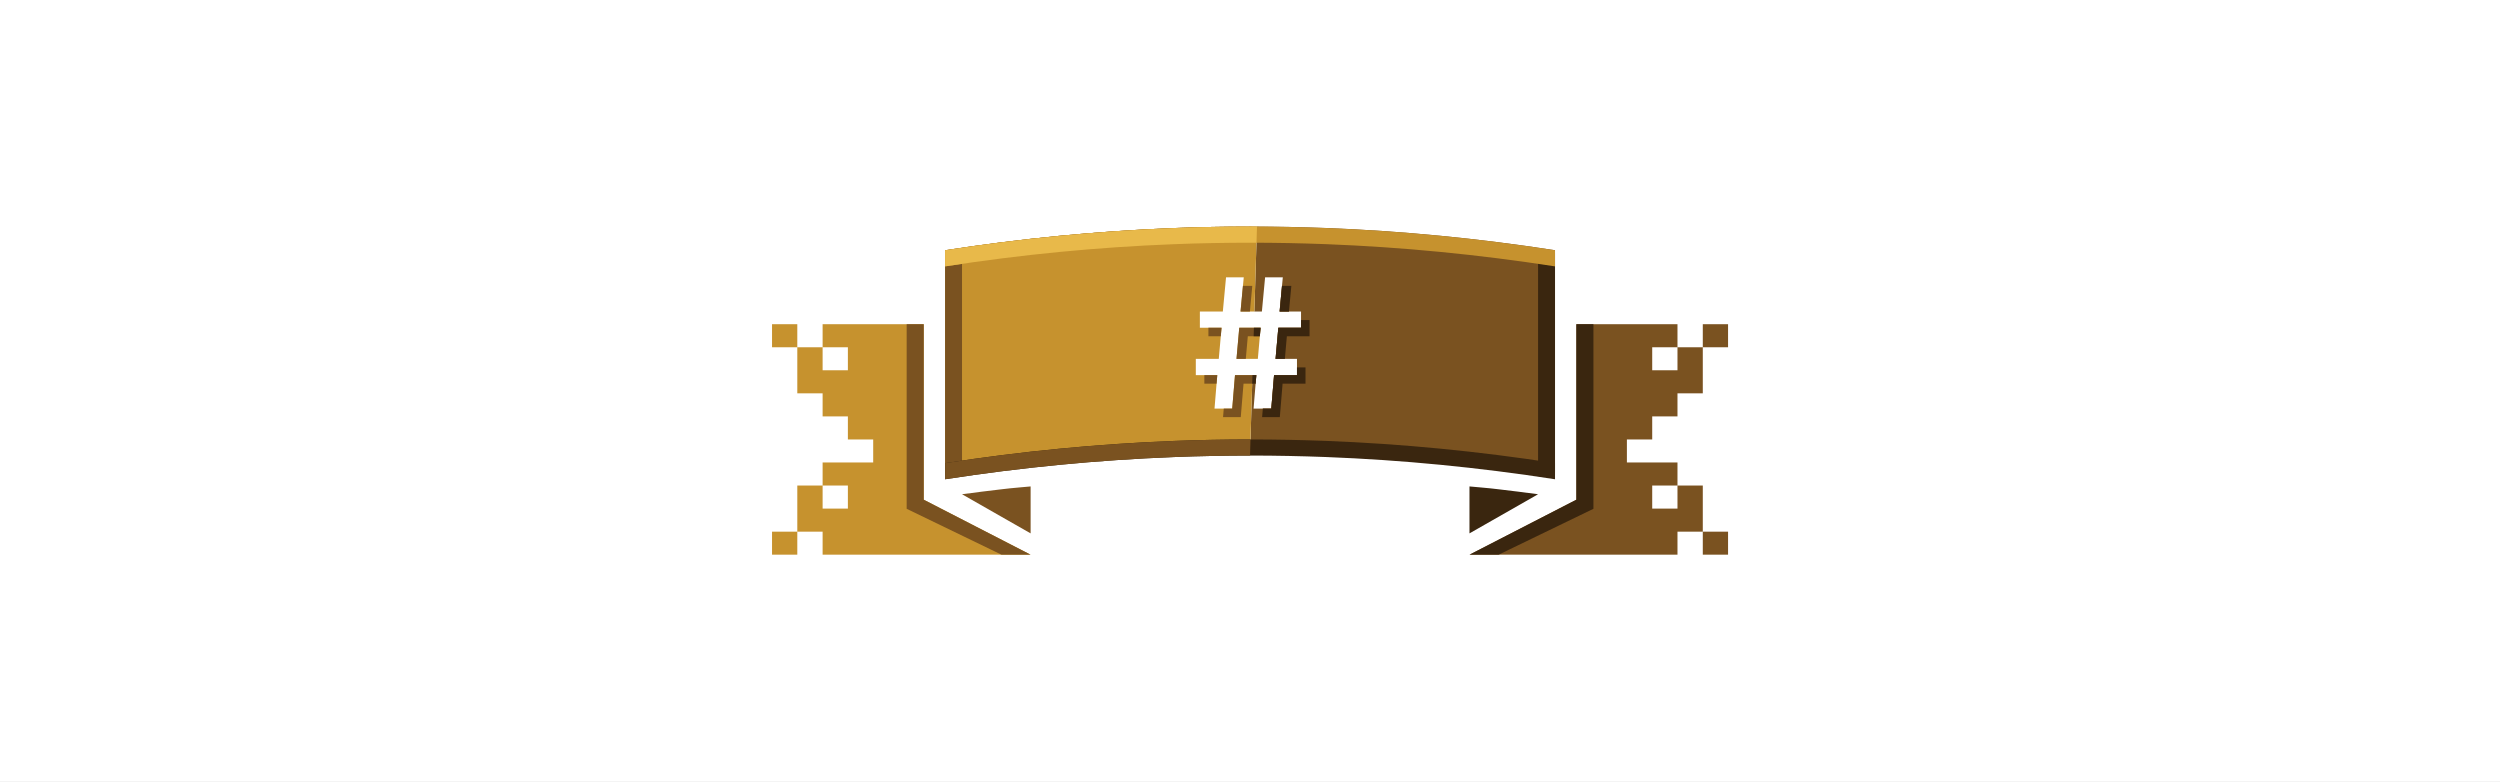
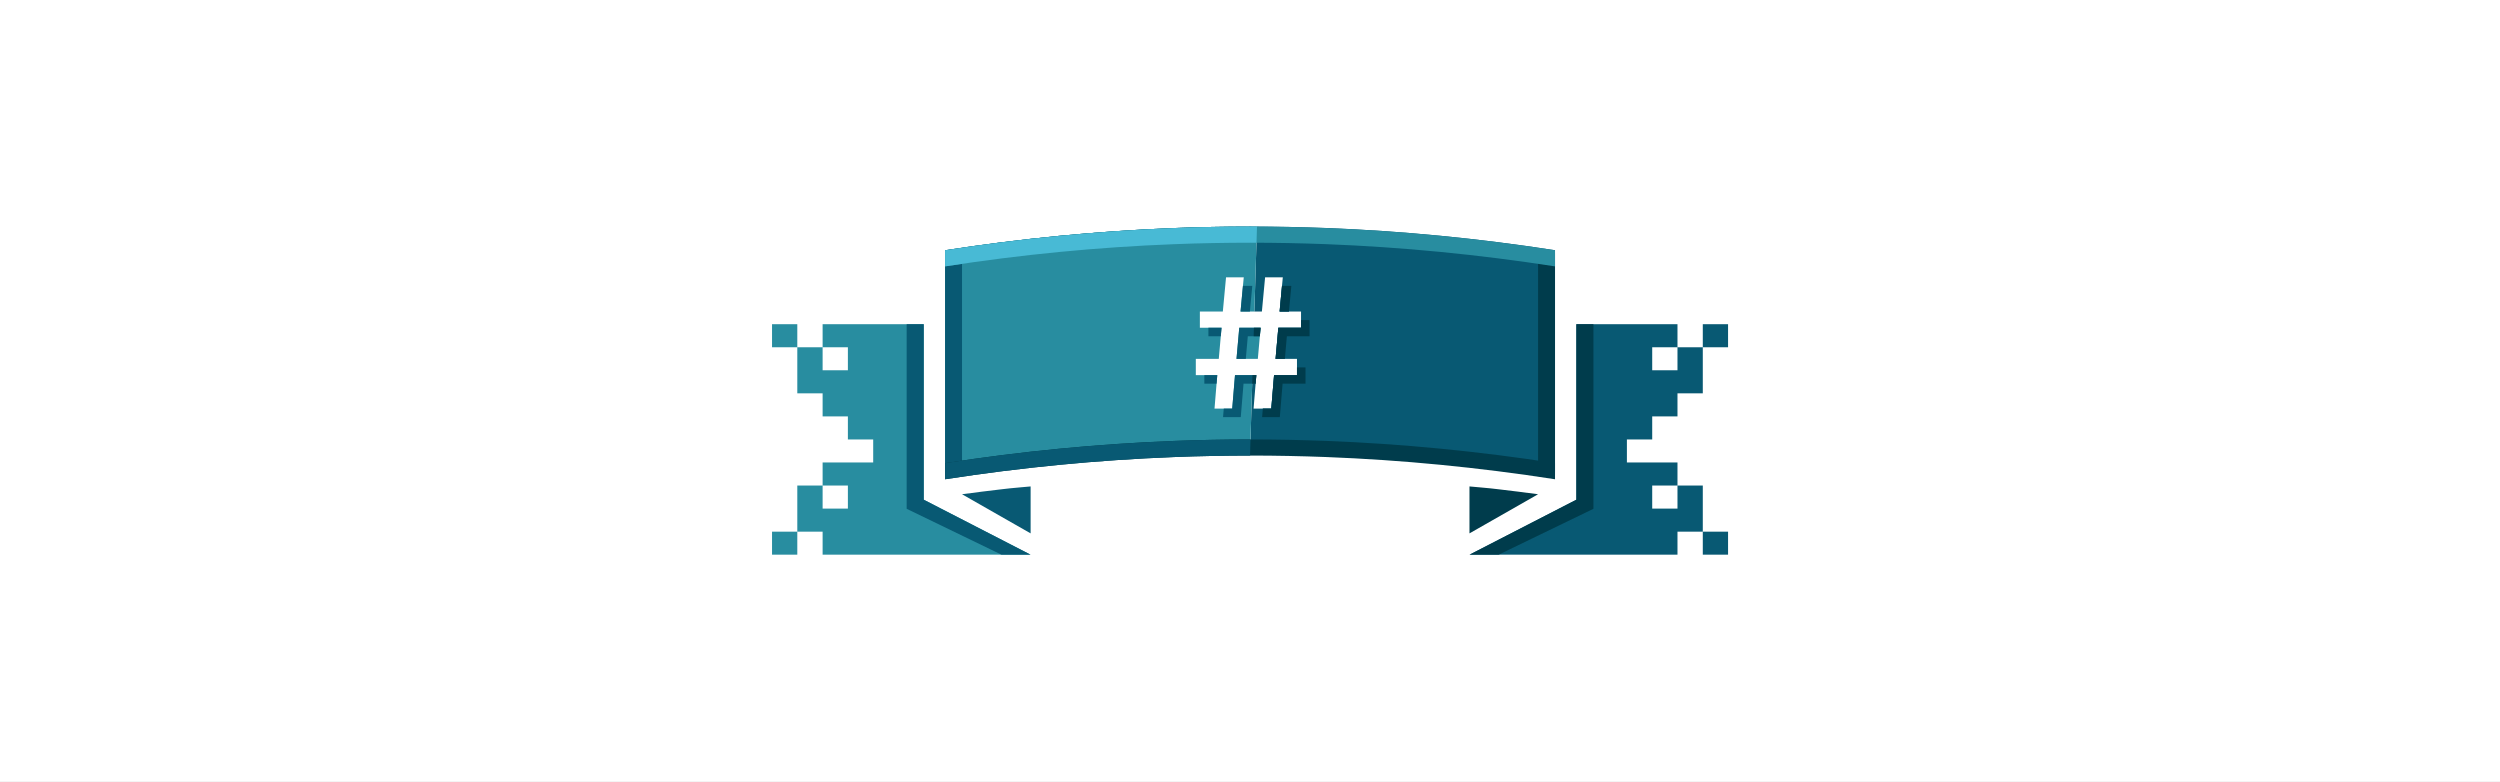
<svg xmlns="http://www.w3.org/2000/svg" width="1600" height="500" viewBox="0 0 1600 500">
  <rect width="1600" height="500" fill="#ffffff" />
  <svg x="494.1" y="145.0" width="611.86" height="210" viewBox="0 0 223.97 76.87">
    <defs>
      <style>
      .cls-1 {
-         fill: #e8b94a;
+         fill: #288da0;
      }

      .cls-2 {
-         fill: #7a5220;
+         fill: #085973;
      }

      .cls-3 {
-         fill: #3a260f;
+         fill: #48bad5;
      }

      .cls-4 {
-         fill: #c6922e;
+         fill: #288da0;
+       }
+ 
+       .cls-5 {
+         fill: #003c4c;
+       }
+ 
+       .cls-6 {
+         fill: #085973;
+       }
+ 
+       .cls-7 {
+         fill: #003c4c;
      }
    </style>
    </defs>
-     <g id="reserve">
-       <g>
-         <path class="cls-3" d="M168.21,61.32l1.93.22c.31.04.61.07.92.11,1.26.15,2.53.3,3.8.46,2.16.27,2.45.3,4.6.6l-16.07,9.17v-11c.83.09,3.98.34,4.81.44Z" />
-         <path class="cls-2" d="M206.2,49.87v-5.4h5.92v-5.4h5.93v-10.8h-5.93v5.4h-5.92v-5.4h5.92v-5.4h-23.69v41.12l-25.03,12.88h48.72v-5.4h5.93v-10.8h-5.93v5.4h-5.92v-5.4h5.92v-5.4h-11.85v-5.4h5.93ZM218.05,71.47v5.4h5.92v-5.4h-5.92ZM218.05,22.87v5.4h5.92v-5.4h-5.92Z" />
-         <path class="cls-2" d="M55.76,61.32l-1.93.22c-.31.04-.61.07-.92.11-1.26.15-2.53.3-3.8.46-2.16.27-2.45.3-4.6.6l16.07,9.17v-11c-.83.09-3.98.34-4.81.44Z" />
-         <path class="cls-4" d="M35.54,63.99V22.87H11.85v5.4h5.92v5.4h-5.92v-5.4h-5.93v10.8h5.93v5.4h5.92v5.4h5.93v5.4h-11.85v5.4h5.92v5.4h-5.92v-5.4h-5.93v10.8h5.93v5.4h48.72l-25.03-12.88ZM0,71.47v5.4h5.92v-5.4H0ZM0,22.87v5.4h5.92v-5.4H0Z" />
-         <polygon class="cls-2" points="35.54 63.99 35.54 22.87 31.54 22.87 31.54 66.12 53.75 76.87 60.57 76.87 35.54 63.99" />
-         <polygon class="cls-3" points="188.43 63.99 188.43 22.87 192.43 22.87 192.43 66.12 170.22 76.87 163.4 76.87 188.43 63.99" />
-         <polygon class="cls-4" points="114.46 23.7 114.28 25.7 113.81 31 108.81 31 109.46 23.7 114.46 23.7" />
-         <path class="cls-2" d="M183.43,5.55v52.67c-1.22-.16-2.45-.31-3.67-.46-.1-.02-.2-.03-.3-.04-22.71-2.81-45.21-4.31-67.47-4.38-.59-.01-1.19-.01-1.78-.01h1.78l.1-3.46.4-13.07.06-2h.91l-.17,2-.48,5.85h4.15l.65-7.85h5.37v-3.8h-5.02l.65-7.3h5.32v-3.8h-5.02l.56-6,.19-2h-4.15l-.75,8h-1.76l.49-16.11.12-3.77c-.53-.01-1.05-.02-1.58-.02.61,0,1.21,0,1.82,0,.6,0,1.2,0,1.81.01.59,0,1.19.01,1.78.02.29,0,.59.01.89.01.91.01,1.82.02,2.73.04,2.89.06,5.78.14,8.68.25,17.9.69,35.79,2.43,53.69,5.21Z" />
-         <path class="cls-4" d="M113.61.02l-.12,3.77-.49,16.11h-3.24l.56-6,.19-2h-4.15l-.75,8h-5.38v3.8h5.08l-.18,2-.47,5.3h-5.38v3.8h5.03l-.17,2-.48,5.85h4.15l.65-7.85h4.09l-.06,2-.4,13.07-.1,3.46h-1.78c-1.48,0-2.97.01-4.45.02-2.88.02-5.76.07-8.63.15-4.5.11-8.99.28-13.46.52-2.75.14-5.49.31-8.22.5-4.07.28-8.14.61-12.19,1-1.67.15-3.34.32-5,.49-.15.02-.3.04-.45.05-1.52.17-3.03.33-4.55.51-2.92.34-5.84.7-8.75,1.09-1.32.18-2.65.37-3.97.56V5.55C58.42,2.77,76.29,1.04,94.16.35c2.98-.12,5.95-.21,8.93-.26,2.97-.06,5.95-.09,8.93-.09h.01c.53,0,1.05,0,1.58.02Z" />
-         <path class="cls-2" d="M108.46,34.8l-.65,7.85h-1.98l-.17,2h4.15l.65-7.85h2.83l.17-2h-5ZM109.46,23.7l-.65,7.3h2.18l.47-5.3h2.82l.18-2h-5ZM119.47,13.9l-.56,6h2.19l.56-6h-2.19ZM122.98,33v1.8h-5.37l-.65,7.85h-1.98l-.17,2h4.15l.65-7.85h5.37v-3.8h-2ZM123.93,21.9v1.8h-5.32l-.65,7.3h2.18l.47-5.3h5.32v-3.8h-2ZM110.32,13.9l-.56,6h2.19l.56-6h-2.19ZM102.23,23.7v2h2.9l.18-2h-3.08ZM101.28,34.8v2h2.86l.17-2h-3.03Z" />
-         <path class="cls-3" d="M112.55,34.8l-.06,2h.8l.17-2h-.91ZM112.89,23.7l-.06,2h1.45l.18-2h-1.57ZM119.47,13.9l-.56,6h2.19l.56-6h-2.19ZM122.98,33v1.8h-5.37l-.65,7.85h-1.98l-.17,2h4.15l.65-7.85h5.37v-3.8h-2ZM123.93,21.9v1.8h-5.32l-.65,7.3h2.18l.47-5.3h5.32v-3.8h-2Z" />
-         <path class="cls-2" d="M44.51,5.55C62.39,2.77,80.26,1.04,98.13.35c2.98-.12,5.95-.21,8.93-.26,2.18-.04,4.37-.05,6.55-.07h0c-.53-.01-1.05-.02-1.58-.02h-.01c-2.98,0-5.96.03-8.93.09-2.98.05-5.95.14-8.93.26-17.87.69-35.74,2.42-53.62,5.2v52.67c1.32-.19,2.64-.36,3.97-.54V5.55Z" />
-         <path class="cls-3" d="M183.43,6.26l-3.97-1.12v52.67c1.32-.19,2.64-.36,3.97-.54V6.26Z" />
-         <path class="cls-4" d="M129.74.34c-2.9-.11-5.79-.19-8.68-.25-3.01-.06-6.02-.09-9.03-.09h-.01c-2.98,0-5.96.03-8.93.09-2.98.05-5.95.14-8.93.26-17.87.69-35.74,2.42-53.62,5.2v3.78c17.88-2.78,35.75-4.51,53.62-5.2,2.98-.12,5.95-.21,8.93-.26,2.97-.06,5.95-.09,8.93-.09h.01c3.01,0,6.02.03,9.03.09,2.89.06,5.78.14,8.68.25,17.9.69,35.79,2.43,53.69,5.21v-3.78c-17.9-2.78-35.79-4.52-53.69-5.21Z" />
-         <path class="cls-3" d="M129.74,50.21c-2.9-.11-5.79-.19-8.68-.25-3.01-.06-6.02-.09-9.03-.09h-.01c-2.98,0-5.96.03-8.93.09-2.98.05-5.95.14-8.93.26-17.87.69-35.74,2.42-53.62,5.2v3.78c17.88-2.78,35.75-4.51,53.62-5.2,2.98-.12,5.95-.21,8.93-.26,2.97-.06,5.95-.09,8.93-.09h.01c3.01,0,6.02.03,9.03.09,2.89.06,5.78.14,8.68.25,17.9.69,35.79,2.43,53.69,5.21v-3.78c-17.9-2.78-35.79-4.52-53.69-5.21Z" />
-         <path class="cls-1" d="M118.33.05c-2.41-.02-4.72-.03-4.72-.03l-.11,3.77c-.49-.01-.98-.01-1.47-.01h-.01c-2.98,0-5.96.03-8.93.09-2.98.05-5.95.14-8.93.26-17.87.69-35.74,2.42-53.62,5.2v-3.78C58.42,2.77,76.29,1.04,94.16.35c2.98-.12,5.95-.21,8.93-.26,2.97-.06,5.95-.09,8.93-.09h.01c2.1,0,4.2,0,6.3.05Z" />
-         <path class="cls-2" d="M111.99,53.33l.04.32h-.01c-2.98,0-5.96.03-8.93.09-2.98.05-5.95.14-8.93.26-17.87.69-35.74,2.42-53.62,5.2v-3.78c17.88-2.78,35.75-4.51,53.62-5.2,2.98-.12,5.95-.21,8.93-.26,2.97-.06,5.95-.09,8.93-.09h.07l-.1,3.46Z" />
-       </g>
+     <g id="trickwork">
+       <path class="cls-5" d="M168.21,61.32l1.93.22c.31.04.61.07.92.11,1.26.15,2.53.3,3.8.46,2.16.27,2.45.3,4.6.6l-16.07,9.17v-11c.83.09,3.98.34,4.81.44Z" />
+       <path class="cls-2" d="M206.2,49.87v-5.4h5.92v-5.4h5.93v-10.8h-5.93v5.4h-5.92v-5.4h5.92v-5.4h-23.69v41.12l-25.03,12.88h48.72v-5.4h5.93v-10.8h-5.93v5.4h-5.92v-5.4h5.92v-5.4h-11.85v-5.4h5.93ZM218.05,71.47v5.4h5.92v-5.4h-5.92ZM218.05,22.87v5.4h5.92v-5.4h-5.92Z" />
+       <path class="cls-2" d="M55.76,61.32l-1.93.22c-.31.04-.61.07-.92.11-1.26.15-2.53.3-3.8.46-2.16.27-2.45.3-4.6.6l16.07,9.17v-11c-.83.09-3.98.34-4.81.44Z" />
+       <path class="cls-1" d="M35.54,63.99V22.87H11.85v5.4h5.92v5.4h-5.92v-5.4h-5.93v10.8h5.93v5.4h5.92v5.4h5.93v5.4h-11.85v5.4h5.92v5.4h-5.92v-5.4h-5.93v10.8h5.93v5.4h48.72l-25.03-12.88ZM0,71.47v5.4h5.92v-5.4H0ZM0,22.87v5.4h5.92v-5.4H0Z" />
+       <polygon class="cls-2" points="35.54 63.99 35.54 22.87 31.54 22.87 31.54 66.12 53.75 76.87 60.57 76.87 35.54 63.99" />
+       <polygon class="cls-5" points="188.43 63.99 188.43 22.87 192.43 22.87 192.43 66.12 170.22 76.87 163.4 76.87 188.43 63.99" />
+       <polygon class="cls-4" points="114.46 23.7 114.28 25.7 113.81 31 108.81 31 109.46 23.7 114.46 23.7" />
+       <path class="cls-2" d="M183.43,5.55v52.67c-1.22-.16-2.45-.31-3.67-.46-.1-.02-.2-.03-.3-.04-22.71-2.81-45.21-4.31-67.47-4.38-.59-.01-1.19-.01-1.78-.01h1.78l.1-3.46.4-13.07.06-2h.91l-.17,2-.48,5.85h4.15l.65-7.85h5.37v-3.8h-5.02l.65-7.3h5.32v-3.8h-5.02l.56-6,.19-2h-4.15l-.75,8h-1.76l.49-16.11.12-3.77c-.53-.01-1.05-.02-1.58-.02.61,0,1.21,0,1.82,0,.6,0,1.2,0,1.81.01.59,0,1.19.01,1.78.02.29,0,.59.01.89.01.91.01,1.82.02,2.73.04,2.89.06,5.78.14,8.68.25,17.9.69,35.79,2.43,53.69,5.21Z" />
+       <path class="cls-1" d="M113.61.02l-.12,3.77-.49,16.11h-3.24l.56-6,.19-2h-4.15l-.75,8h-5.38v3.8h5.08l-.18,2-.47,5.3h-5.38v3.8h5.03l-.17,2-.48,5.85h4.15l.65-7.85h4.09l-.06,2-.4,13.07-.1,3.46h-1.78c-1.48,0-2.97.01-4.45.02-2.88.02-5.76.07-8.63.15-4.5.11-8.99.28-13.46.52-2.75.14-5.49.31-8.22.5-4.07.28-8.14.61-12.19,1-1.67.15-3.34.32-5,.49-.15.02-.3.04-.45.05-1.52.17-3.03.33-4.55.51-2.92.34-5.84.7-8.75,1.09-1.32.18-2.65.37-3.97.56V5.55C58.42,2.77,76.29,1.04,94.16.35c2.98-.12,5.95-.21,8.93-.26,2.97-.06,5.95-.09,8.93-.09h.01c.53,0,1.05,0,1.58.02Z" />
+       <path class="cls-6" d="M108.46,34.8l-.65,7.85h-1.98l-.17,2h4.15l.65-7.85h2.83l.17-2h-5ZM109.46,23.7l-.65,7.3h2.18l.47-5.3h2.82l.18-2h-5ZM119.47,13.9l-.56,6h2.19l.56-6h-2.19ZM122.98,33v1.8h-5.37l-.65,7.85h-1.98l-.17,2h4.15l.65-7.85h5.37v-3.8h-2ZM123.93,21.9v1.8h-5.32l-.65,7.3h2.18l.47-5.3h5.32v-3.8h-2ZM110.32,13.9l-.56,6h2.19l.56-6h-2.19ZM102.23,23.7v2h2.9l.18-2h-3.08ZM101.28,34.8v2h2.86l.17-2h-3.03Z" />
+       <path class="cls-7" d="M112.55,34.8l-.06,2h.8l.17-2h-.91ZM112.89,23.7l-.06,2h1.45l.18-2h-1.57ZM119.47,13.9l-.56,6h2.19l.56-6h-2.19ZM122.98,33v1.8h-5.37l-.65,7.85h-1.98l-.17,2h4.15l.65-7.85h5.37v-3.8h-2ZM123.93,21.9v1.8h-5.32l-.65,7.3h2.18l.47-5.3h5.32v-3.8h-2Z" />
+       <path class="cls-2" d="M44.51,5.55C62.39,2.77,80.26,1.04,98.13.35c2.98-.12,5.95-.21,8.93-.26,2.18-.04,4.37-.05,6.55-.07h0c-.53-.01-1.05-.02-1.58-.02h-.01c-2.98,0-5.96.03-8.93.09-2.98.05-5.95.14-8.93.26-17.87.69-35.74,2.42-53.62,5.2v52.67c1.32-.19,2.64-.36,3.97-.54V5.55Z" />
+       <path class="cls-7" d="M183.43,6.26l-3.97-1.12v52.67c1.32-.19,2.64-.36,3.97-.54V6.26Z" />
+       <path class="cls-1" d="M129.74.34c-2.9-.11-5.79-.19-8.68-.25-3.01-.06-6.02-.09-9.03-.09h-.01c-2.98,0-5.96.03-8.93.09-2.98.05-5.95.14-8.93.26-17.87.69-35.74,2.42-53.62,5.2v3.78c17.88-2.78,35.75-4.51,53.62-5.2,2.98-.12,5.95-.21,8.93-.26,2.97-.06,5.95-.09,8.93-.09h.01c3.01,0,6.02.03,9.03.09,2.89.06,5.78.14,8.68.25,17.9.69,35.79,2.43,53.69,5.21v-3.78c-17.9-2.78-35.79-4.52-53.69-5.21Z" />
+       <path class="cls-5" d="M129.74,50.21c-2.9-.11-5.79-.19-8.68-.25-3.01-.06-6.02-.09-9.03-.09h-.01c-2.98,0-5.96.03-8.93.09-2.98.05-5.95.14-8.93.26-17.87.69-35.74,2.42-53.62,5.2v3.78c17.88-2.78,35.75-4.51,53.62-5.2,2.98-.12,5.95-.21,8.93-.26,2.97-.06,5.95-.09,8.93-.09h.01c3.01,0,6.02.03,9.03.09,2.89.06,5.78.14,8.68.25,17.9.69,35.79,2.43,53.69,5.21v-3.78c-17.9-2.78-35.79-4.52-53.69-5.21Z" />
+       <path class="cls-3" d="M118.33.05c-2.41-.02-4.72-.03-4.72-.03l-.11,3.77c-.49-.01-.98-.01-1.47-.01h-.01c-2.98,0-5.96.03-8.93.09-2.98.05-5.95.14-8.93.26-17.87.69-35.74,2.42-53.62,5.2v-3.78C58.42,2.77,76.29,1.04,94.16.35c2.98-.12,5.95-.21,8.93-.26,2.97-.06,5.95-.09,8.93-.09h.01c2.1,0,4.2,0,6.3.05Z" />
+       <path class="cls-2" d="M111.99,53.33l.04.32h-.01c-2.98,0-5.96.03-8.93.09-2.98.05-5.95.14-8.93.26-17.87.69-35.74,2.42-53.62,5.2v-3.78c17.88-2.78,35.75-4.51,53.62-5.2,2.98-.12,5.95-.21,8.93-.26,2.97-.06,5.95-.09,8.93-.09h.07l-.1,3.46Z" />
    </g>
  </svg>
</svg>
